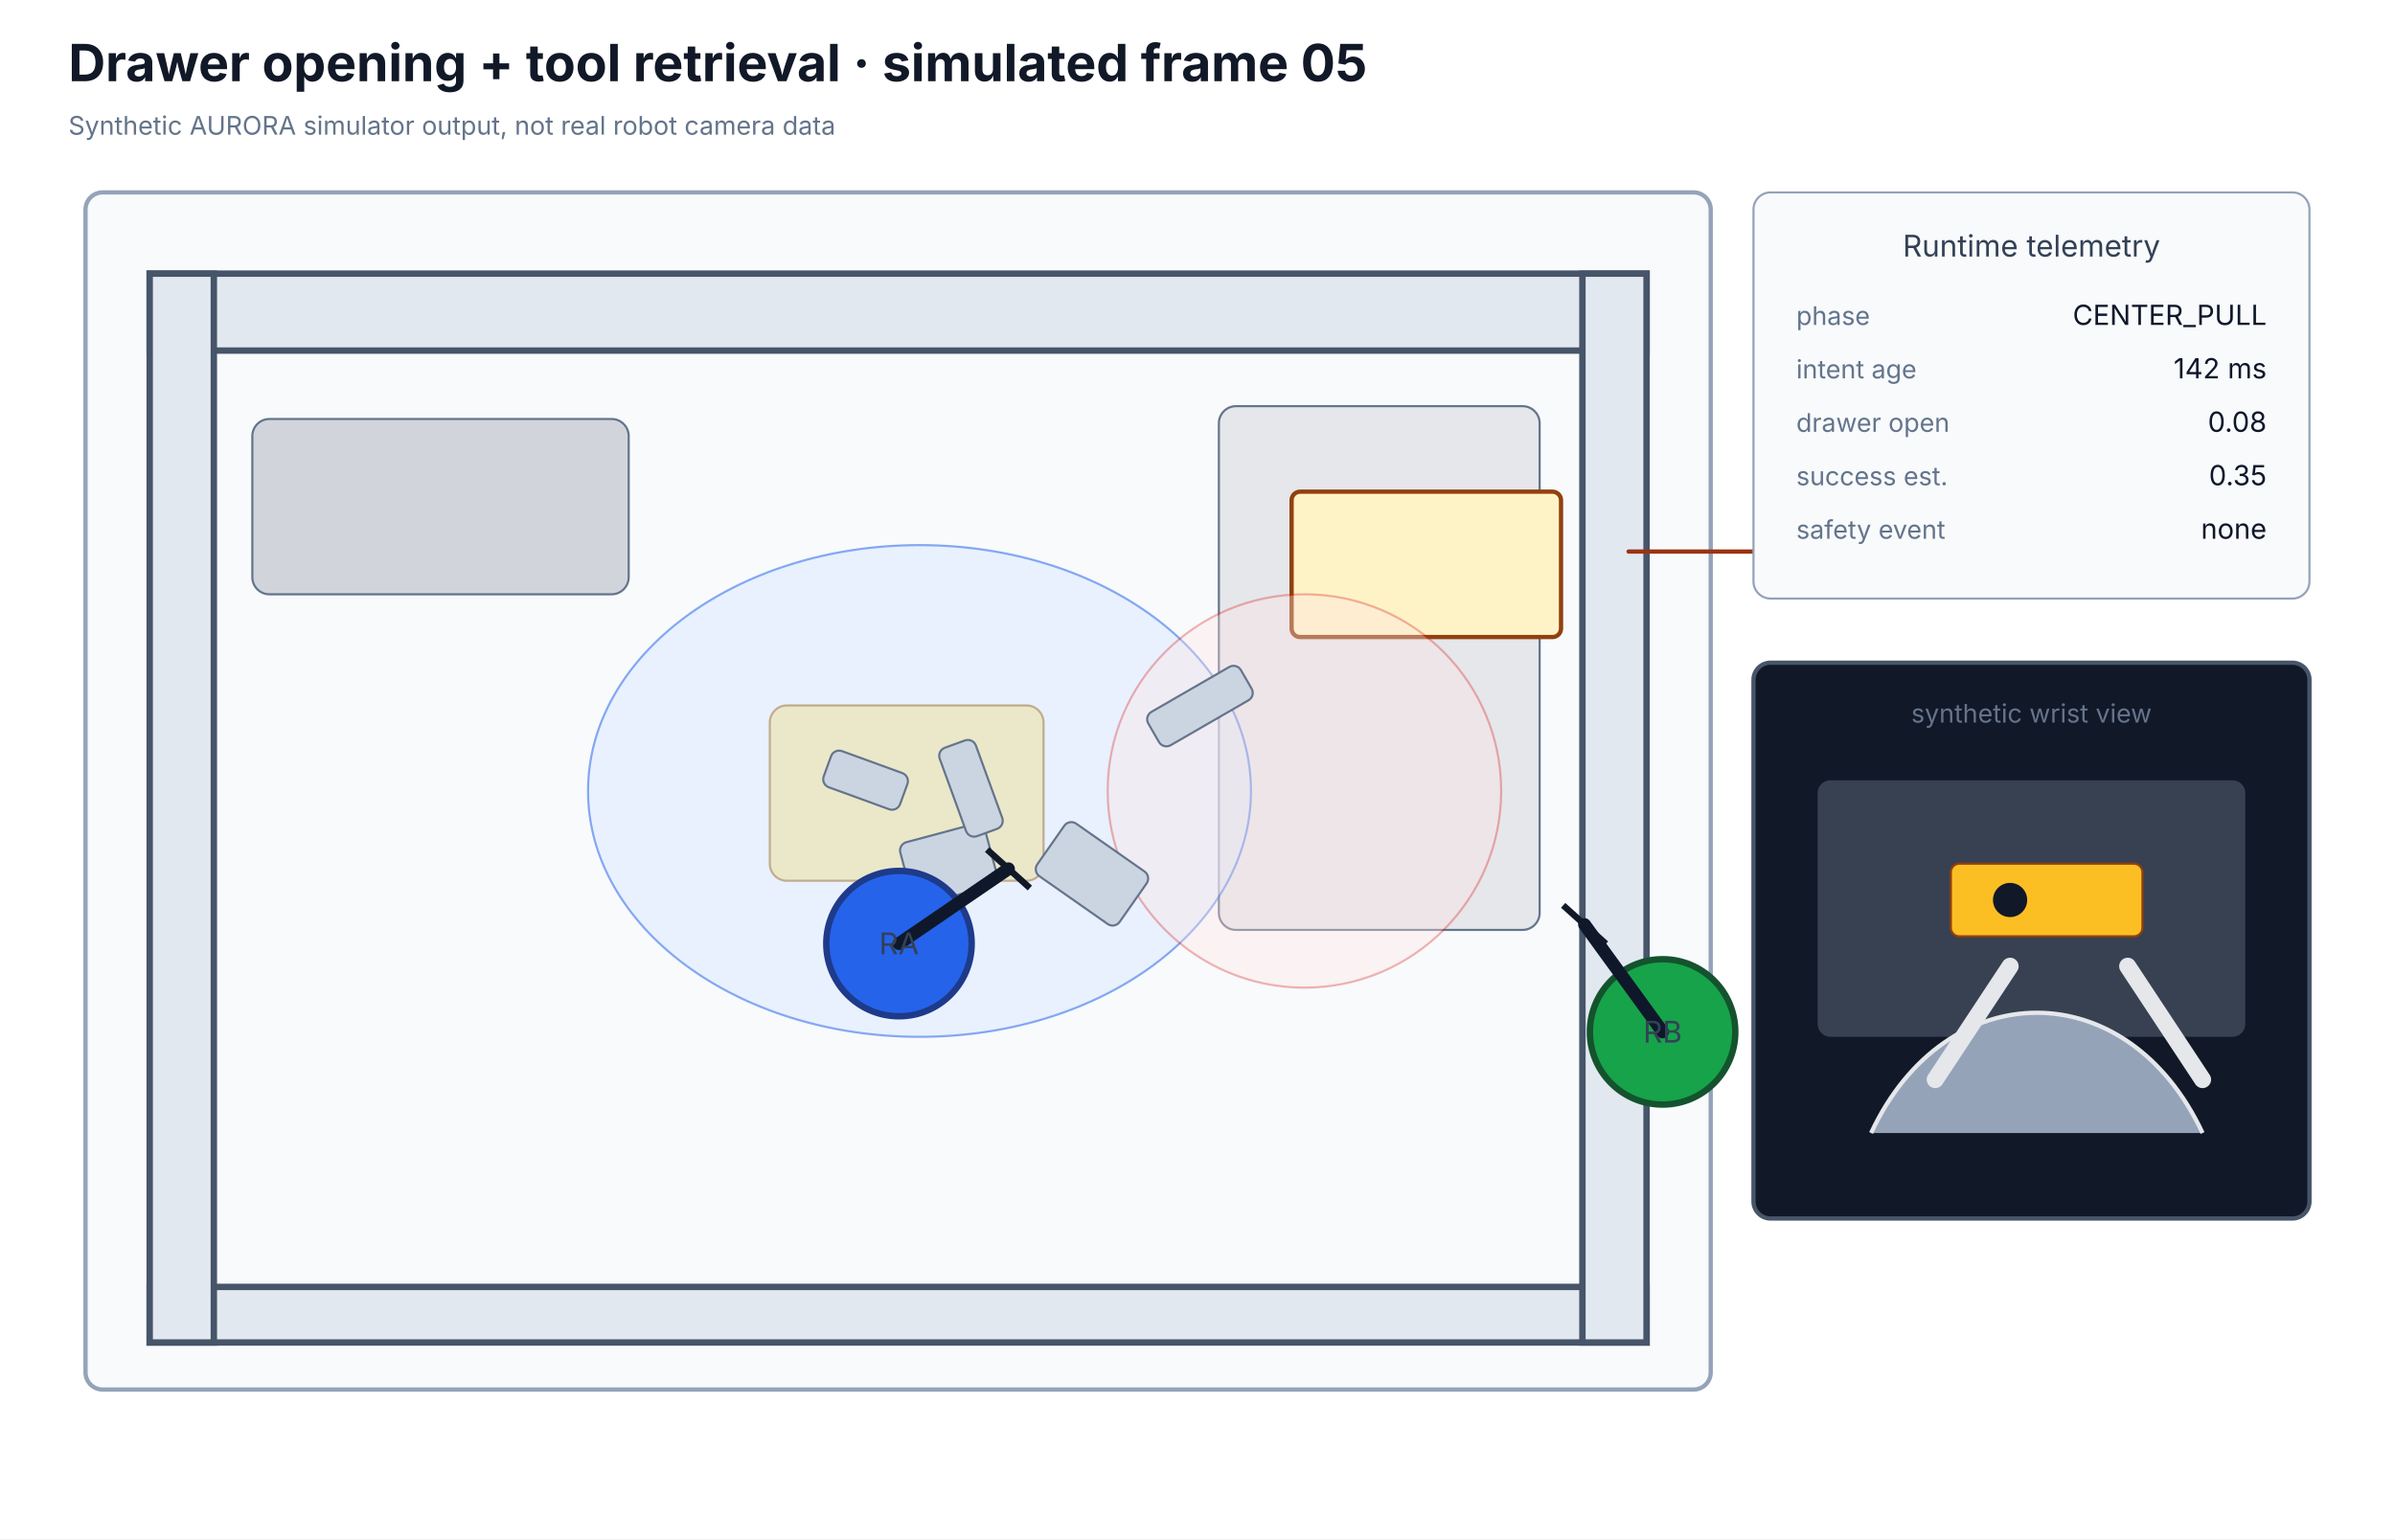
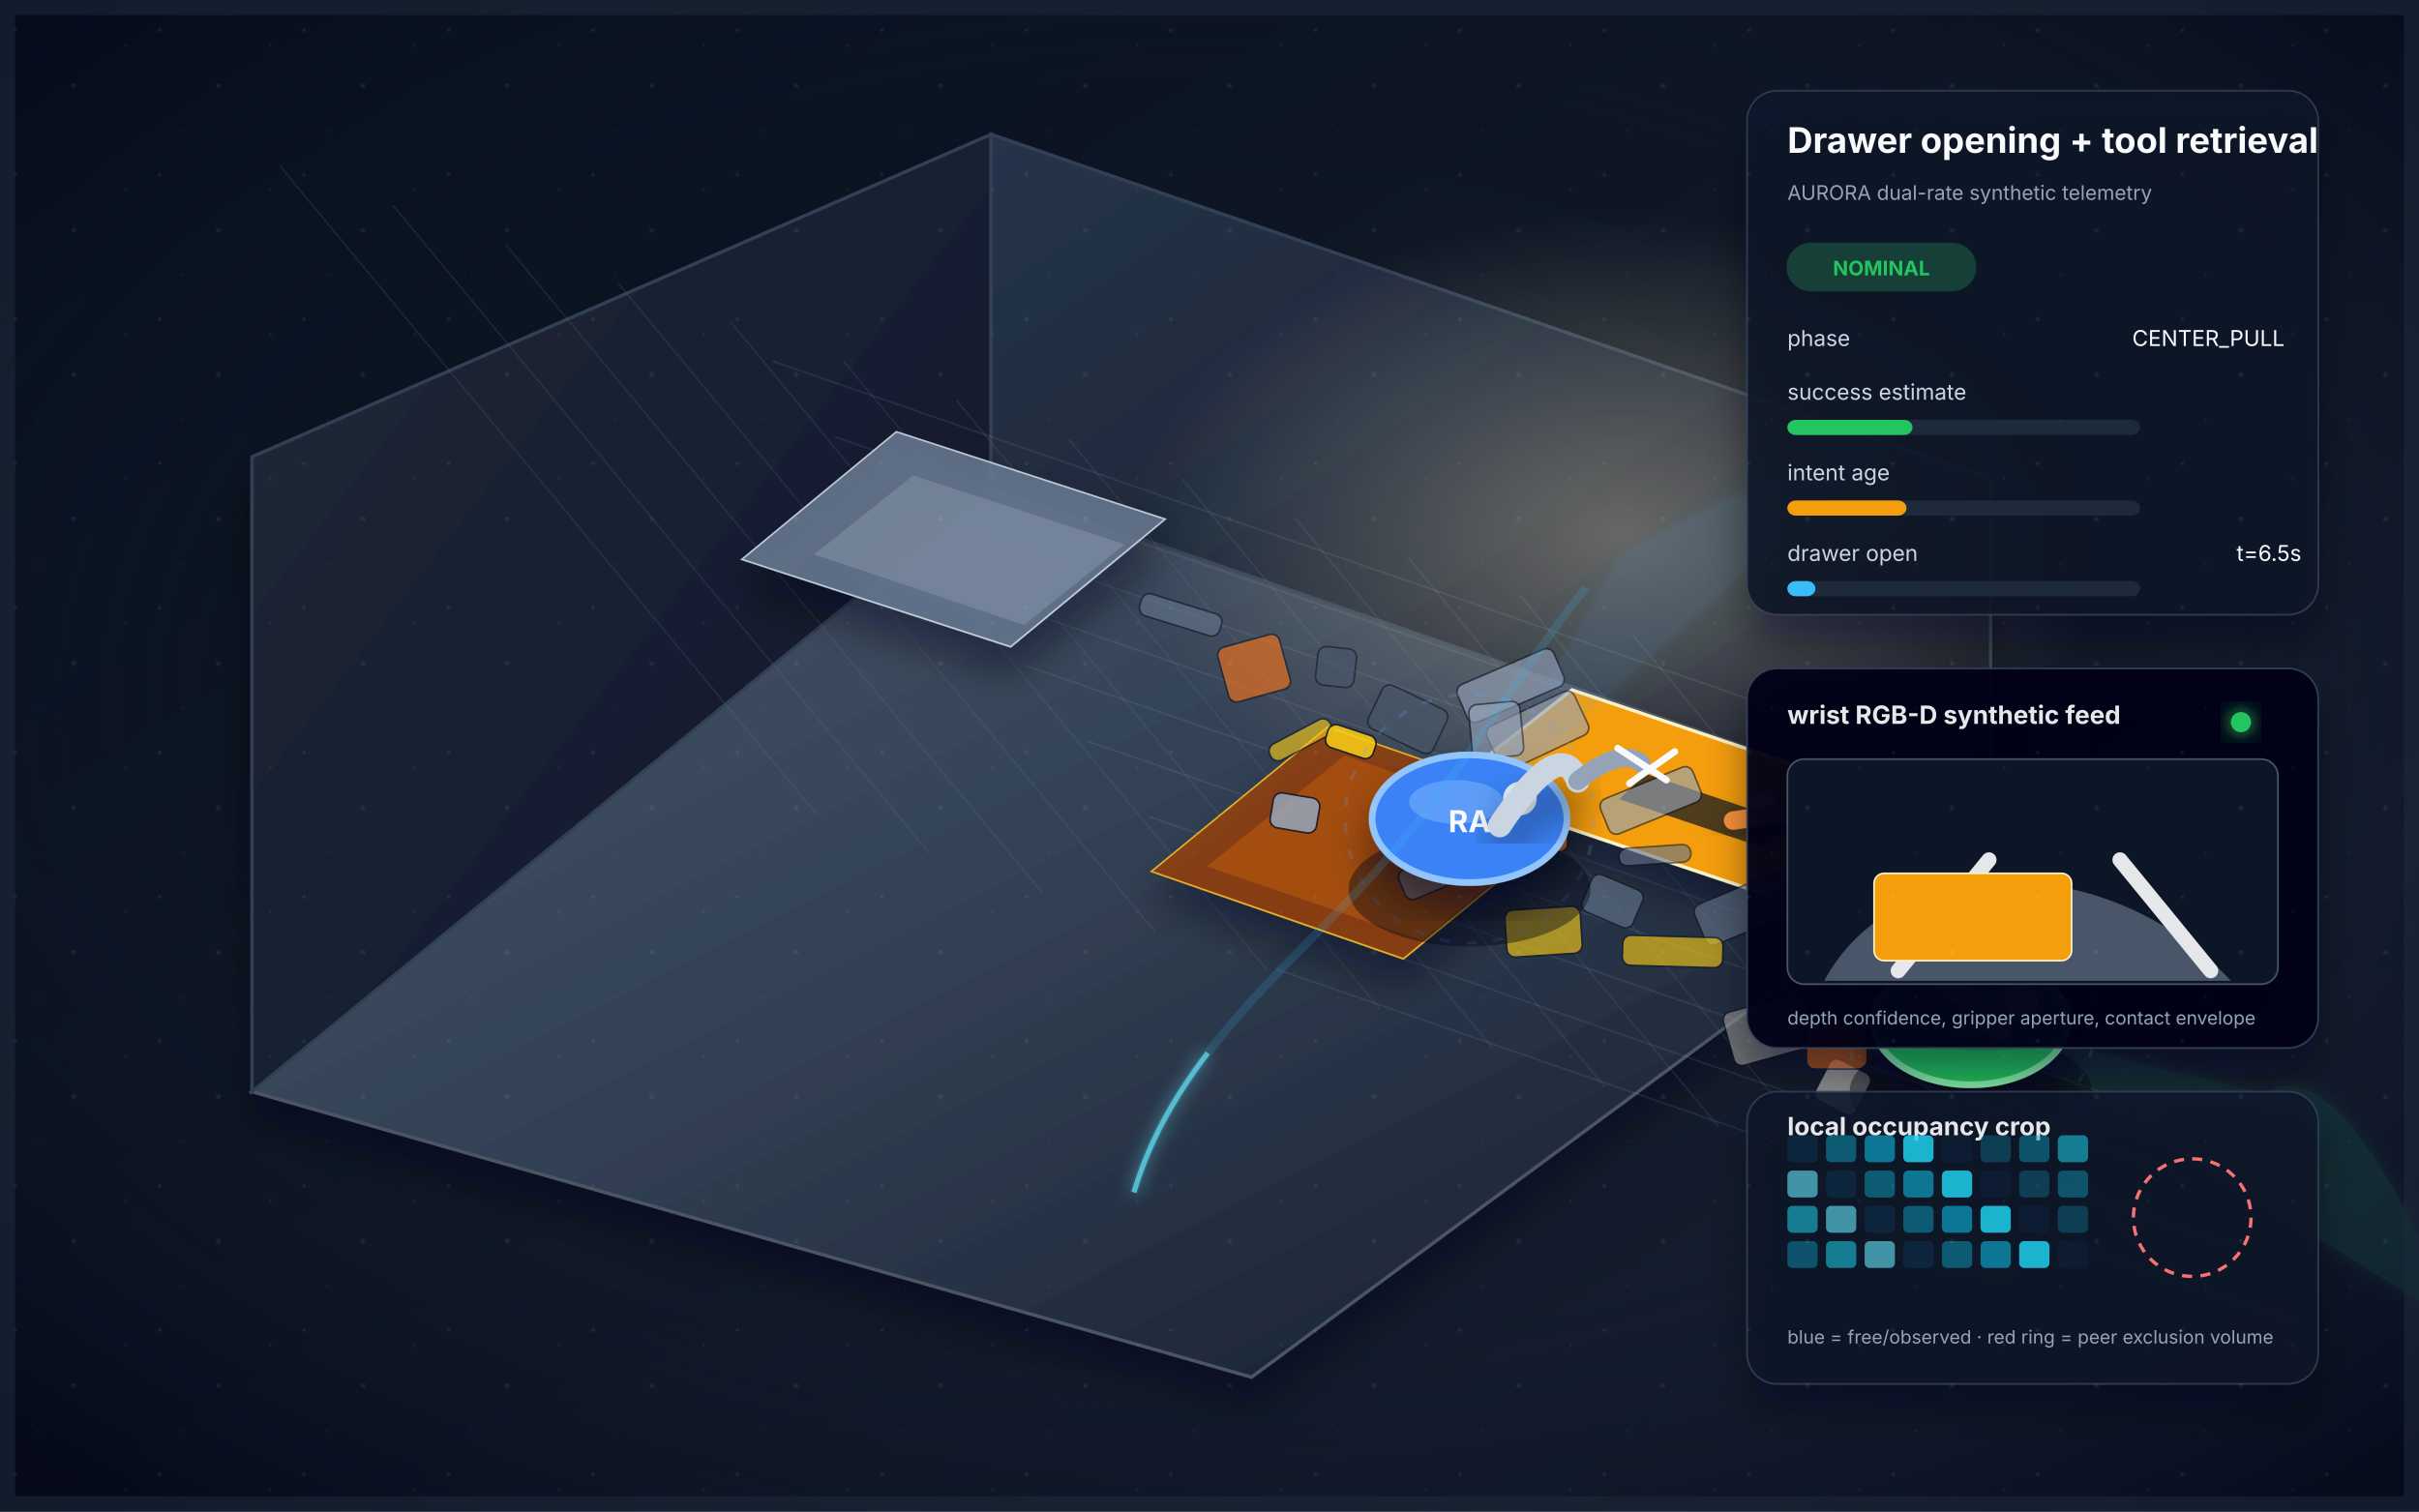
- <svg xmlns="http://www.w3.org/2000/svg" width="1120" height="720" viewBox="0 0 1120 720">
-   <style>text{font-family:Inter,Arial,sans-serif}.title{font-size:24px;font-weight:700;fill:#111827}.label{font-size:14px;fill:#334155}.small{font-size:12px;fill:#64748b}.hud{font-size:13px;fill:#0f172a}.wall{fill:#e2e8f0;stroke:#475569;stroke-width:3}.floor{fill:#f8fafc}.zone{fill:#dbeafe;stroke:#2563eb;stroke-width:1;opacity:.55}.danger{fill:#fee2e2;stroke:#dc2626;stroke-width:1}.drawer{fill:#fef3c7;stroke:#92400e;stroke-width:2}.clutter{fill:#cbd5e1;stroke:#64748b;stroke-width:1}.tool{fill:#f97316;stroke:#9a3412;stroke-width:2}.robotA{fill:#2563eb;stroke:#1e3a8a;stroke-width:3}.robotB{fill:#16a34a;stroke:#14532d;stroke-width:3}.arm{stroke:#0f172a;stroke-width:6;stroke-linecap:round}.grip{stroke:#111827;stroke-width:3}</style>
-   <rect width="100%" height="100%" fill="#ffffff" />
-   <text x="32.0" y="38.0" class="title" text-anchor="start">Drawer opening + tool retrieval · simulated frame 05</text>
-   <text x="32.0" y="63.0" class="small" text-anchor="start">Synthetic AURORA simulator output, not real robot camera data</text>
-   <rect x="40" y="90" width="760" height="560" rx="8" class="floor" stroke="#94a3b8" stroke-width="2" />
-   <rect x="70" y="128" width="700" height="36" class="wall" />
-   <rect x="70" y="602" width="700" height="26" class="wall" />
-   <rect x="70" y="128" width="30" height="500" class="wall" />
-   <rect x="740" y="128" width="30" height="500" class="wall" />
-   <rect x="118" y="196" width="176" height="82" rx="8" fill="#d1d5db" stroke="#64748b" />
-   <rect x="570" y="190" width="150" height="245" rx="8" fill="#e5e7eb" stroke="#64748b" />
-   <rect x="604.0" y="230" width="126.0" height="68" rx="4" class="drawer" />
-   <rect x="360" y="330" width="128" height="82" rx="8" fill="#fde68a" stroke="#a16207" />
-   <ellipse cx="430" cy="370" rx="155" ry="115" class="zone" />
-   <circle cx="610" cy="370" r="92" class="danger" opacity=".35" />
-   <rect x="390" y="350" width="38" height="18" rx="4" class="clutter" transform="rotate(20 390 350)" />
-   <rect x="420" y="395" width="41" height="30" rx="4" class="clutter" transform="rotate(-15 420 395)" />
-   <rect x="455" y="345" width="44" height="18" rx="4" class="clutter" transform="rotate(70 455 345)" />
-   <rect x="500" y="383" width="47" height="30" rx="4" class="clutter" transform="rotate(35 500 383)" />
-   <rect x="535" y="335" width="50" height="18" rx="4" class="clutter" transform="rotate(-30 535 335)" />
-   <path d="M 761.6 258.0 L 837.6 258.0" class="tool" stroke-width="9" stroke-linecap="round" />
-   <circle cx="841.6" cy="258.0" r="12" class="tool" />
-   <circle cx="420.4" cy="441.4" r="34" class="robotA" />
-   <line x1="420.4" y1="441.4" x2="471.6" y2="406.4" class="arm" />
-   <line x1="461.6" y1="397.4" x2="481.6" y2="415.4" class="grip" />
-   <text x="420.4" y="446.4" class="label" text-anchor="middle">RA</text>
-   <circle cx="777.5" cy="482.7" r="34" class="robotB" />
-   <line x1="777.5" y1="482.7" x2="741.0" y2="432.5" class="arm" />
-   <line x1="731.0" y1="423.5" x2="751.0" y2="441.5" class="grip" />
-   <text x="777.5" y="487.7" class="label" text-anchor="middle">RB</text>
-   <rect x="820" y="90" width="260" height="190" rx="8" fill="#f8fafc" stroke="#94a3b8" />
-   <text x="950.0" y="120.0" class="label" text-anchor="middle">Runtime telemetry</text>
-   <text x="840.0" y="152.0" class="small" text-anchor="start">phase</text>
-   <text x="1060.0" y="152.0" class="hud" text-anchor="end">CENTER_PULL</text>
-   <text x="840.0" y="177.0" class="small" text-anchor="start">intent age</text>
-   <text x="1060.0" y="177.0" class="hud" text-anchor="end">142 ms</text>
-   <text x="840.0" y="202.0" class="small" text-anchor="start">drawer open</text>
-   <text x="1060.0" y="202.0" class="hud" text-anchor="end">0.08</text>
-   <text x="840.0" y="227.0" class="small" text-anchor="start">success est.</text>
-   <text x="1060.0" y="227.0" class="hud" text-anchor="end">0.35</text>
-   <text x="840.0" y="252.0" class="small" text-anchor="start">safety event</text>
-   <text x="1060.0" y="252.0" class="hud" text-anchor="end">none</text>
-   <rect x="820" y="310" width="260" height="260" rx="8" fill="#111827" stroke="#475569" stroke-width="2" />
-   <text x="950.0" y="338.0" class="small" text-anchor="middle">synthetic wrist view</text>
-   <rect x="850" y="365" width="200" height="120" rx="6" fill="#374151" />
-   <path d="M 875 530 C 910 455, 995 455, 1030 530" fill="#94a3b8" stroke="#e5e7eb" stroke-width="2" />
-   <line x1="905" y1="505" x2="940" y2="452" stroke="#e5e7eb" stroke-width="8" stroke-linecap="round" />
-   <line x1="995" y1="452" x2="1030" y2="505" stroke="#e5e7eb" stroke-width="8" stroke-linecap="round" />
-   <rect x="912.3" y="404" width="89.6" height="34" rx="4" fill="#fbbf24" stroke="#92400e" />
-   <circle cx="940" cy="421" r="8" fill="#111827" />
+ <svg xmlns="http://www.w3.org/2000/svg" width="1440" height="900" viewBox="0 0 1440 900">
+   <defs>
+     <linearGradient id="bg" x1="0" y1="0" x2="1" y2="1">
+       <stop offset="0" stop-color="#07111f" />
+       <stop offset="0.55" stop-color="#111827" />
+       <stop offset="1" stop-color="#172033" />
+     </linearGradient>
+     <radialGradient id="vignette" cx="50%" cy="46%" r="70%">
+       <stop offset="0" stop-color="#ffffff" stop-opacity="0.07" />
+       <stop offset="0.58" stop-color="#0f172a" stop-opacity="0" />
+       <stop offset="1" stop-color="#020617" stop-opacity="0.82" />
+     </radialGradient>
+     <linearGradient id="floorGrad" x1="0" y1="0" x2="1" y2="1">
+       <stop offset="0" stop-color="#475569" />
+       <stop offset="0.45" stop-color="#334155" />
+       <stop offset="1" stop-color="#111827" />
+     </linearGradient>
+     <linearGradient id="wallLeft" x1="0" y1="0" x2="1" y2="1">
+       <stop offset="0" stop-color="#1f2937" />
+       <stop offset="1" stop-color="#0f172a" />
+     </linearGradient>
+     <linearGradient id="wallRight" x1="0" y1="0" x2="1" y2="1">
+       <stop offset="0" stop-color="#273449" />
+       <stop offset="1" stop-color="#111827" />
+     </linearGradient>
+     <radialGradient id="lamp" cx="50%" cy="50%" r="50%">
+       <stop offset="0" stop-color="#fef3c7" stop-opacity="0.60" />
+       <stop offset="1" stop-color="#fef3c7" stop-opacity="0" />
+     </radialGradient>
+     <pattern id="dust" width="86" height="86" patternUnits="userSpaceOnUse">
+       <circle cx="9" cy="18" r="1.1" fill="#e5e7eb" opacity="0.22" />
+       <circle cx="44" cy="51" r="1.5" fill="#f8fafc" opacity="0.18" />
+       <circle cx="75" cy="27" r="0.9" fill="#cbd5e1" opacity="0.18" />
+       <circle cx="23" cy="78" r="0.7" fill="#fef3c7" opacity="0.16" />
+     </pattern>
+     <filter id="softShadow" x="-30%" y="-30%" width="160%" height="160%">
+       <feDropShadow dx="0" dy="16" stdDeviation="12" flood-color="#020617" flood-opacity="0.45" />
+     </filter>
+     <filter id="glow" x="-50%" y="-50%" width="200%" height="200%">
+       <feGaussianBlur stdDeviation="5" result="coloredBlur" />
+       <feMerge>
+         <feMergeNode in="coloredBlur" />
+         <feMergeNode in="SourceGraphic" />
+       </feMerge>
+     </filter>
+   </defs>
+   <rect width="1440" height="900" fill="url(#bg)" />
+   <rect width="1440" height="900" fill="url(#vignette)" opacity="0.95" />
+   <g filter="url(#softShadow)">
+     <path d="M150 650 L590 290 L1185 495 L745 820 Z" fill="url(#floorGrad)" stroke="#4b5563" stroke-width="2" />
+     <path d="M150 650 L150 272 L590 80 L590 290 Z" fill="url(#wallLeft)" stroke="#334155" stroke-width="2" />
+     <path d="M590 80 L1185 285 L1185 495 L590 290 Z" fill="url(#wallRight)" stroke="#334155" stroke-width="2" />
+   </g>
+   <line x1="166.9" y1="99.1" x2="486.1" y2="484.8" stroke="#64748b" stroke-width="1" opacity="0.18" />
+   <line x1="234.0" y1="122.3" x2="553.2" y2="508.0" stroke="#64748b" stroke-width="1" opacity="0.18" />
+   <line x1="301.0" y1="145.6" x2="620.2" y2="531.3" stroke="#64748b" stroke-width="1" opacity="0.18" />
+   <line x1="368.1" y1="168.8" x2="687.3" y2="554.5" stroke="#64748b" stroke-width="1" opacity="0.18" />
+   <line x1="435.2" y1="192.0" x2="754.4" y2="577.7" stroke="#64748b" stroke-width="1" opacity="0.18" />
+   <line x1="502.3" y1="215.2" x2="821.5" y2="600.9" stroke="#64748b" stroke-width="1" opacity="0.18" />
+   <line x1="569.4" y1="238.4" x2="888.6" y2="624.1" stroke="#64748b" stroke-width="1" opacity="0.18" />
+   <line x1="636.4" y1="261.7" x2="955.6" y2="647.4" stroke="#64748b" stroke-width="1" opacity="0.18" />
+   <line x1="703.5" y1="284.9" x2="1022.7" y2="670.6" stroke="#64748b" stroke-width="1" opacity="0.18" />
+   <line x1="770.6" y1="308.1" x2="1089.8" y2="693.8" stroke="#64748b" stroke-width="1" opacity="0.18" />
+   <line x1="837.7" y1="331.3" x2="1156.9" y2="717.0" stroke="#64748b" stroke-width="1" opacity="0.18" />
+   <line x1="904.8" y1="354.5" x2="1224.0" y2="740.2" stroke="#64748b" stroke-width="1" opacity="0.18" />
+   <line x1="971.8" y1="377.8" x2="1291.0" y2="763.5" stroke="#64748b" stroke-width="1" opacity="0.18" />
+   <line x1="459.8" y1="215.0" x2="1068.2" y2="425.6" stroke="#94a3b8" stroke-width="1" opacity="0.14" />
+   <line x1="497.2" y1="260.2" x2="1105.6" y2="470.8" stroke="#94a3b8" stroke-width="1" opacity="0.14" />
+   <line x1="534.7" y1="305.5" x2="1143.1" y2="516.1" stroke="#94a3b8" stroke-width="1" opacity="0.14" />
+   <line x1="572.1" y1="350.7" x2="1180.5" y2="561.3" stroke="#94a3b8" stroke-width="1" opacity="0.14" />
+   <line x1="609.6" y1="396.0" x2="1218.0" y2="606.6" stroke="#94a3b8" stroke-width="1" opacity="0.14" />
+   <line x1="647.0" y1="441.2" x2="1255.4" y2="651.8" stroke="#94a3b8" stroke-width="1" opacity="0.14" />
+   <line x1="684.4" y1="486.4" x2="1292.8" y2="697.0" stroke="#94a3b8" stroke-width="1" opacity="0.14" />
+   <line x1="721.9" y1="531.7" x2="1330.3" y2="742.3" stroke="#94a3b8" stroke-width="1" opacity="0.14" />
+   <line x1="759.3" y1="576.9" x2="1367.7" y2="787.5" stroke="#94a3b8" stroke-width="1" opacity="0.14" />
+   <ellipse cx="965" cy="318" rx="290" ry="190" fill="url(#lamp)" opacity="0.55" />
+   <g filter="url(#softShadow)">
+     <path d="M533.6 257.1 l160 52 l-92 76 l-160 -52z" fill="#64748b" stroke="#cbd5e1" opacity="0.92" />
+     <path d="M543.6 283.1 l126 41 l-60 48 l-125 -42z" fill="#94a3b8" opacity="0.35" />
+   </g>
+   <g filter="url(#softShadow)">
+     <path d="M790.4 432.9 l150 52 l-105 86 l-150 -52z" fill="#92400e" stroke="#fbbf24" opacity="0.86" />
+     <path d="M800.4 449.9 l128 44 l-82 66 l-128 -44z" fill="#b45309" opacity="0.65" />
+   </g>
+   <g filter="url(#softShadow)">
+     <path d="M935.8 410.8 l190 64 l-74 58 l-190 -64z" fill="#f59e0b" stroke="#fef3c7" stroke-width="2" />
+     <path d="M979.8 460.8 l86 29 l-16 15 l-86 -29z" fill="#111827" opacity="0.72" />
+     <circle cx="1048.8" cy="479.8" r="8" fill="#fef3c7" />
+   </g>
+   <rect x="758.8" y="471.3" width="28.0" height="21.1" rx="5" fill="#94a3b8" stroke="#111827" opacity="0.86" transform="rotate(9.6 758.8 471.3)" />
+   <rect x="963.4" y="505.4" width="42.9" height="10.5" rx="5" fill="#64748b" stroke="#111827" opacity="0.62" transform="rotate(-3.8 963.4 505.4)" />
+   <rect x="895.5" y="542.2" width="45.0" height="28.1" rx="5" fill="#facc15" stroke="#111827" opacity="0.62" transform="rotate(-3.7 895.5 542.2)" />
+   <rect x="831.0" y="519.6" width="56.4" height="19.0" rx="5" fill="#a3a3a3" stroke="#111827" opacity="0.62" transform="rotate(-22.6 831.0 519.6)" />
+   <rect x="879.0" y="482.6" width="54.4" height="24.3" rx="5" fill="#f97316" stroke="#111827" opacity="0.62" transform="rotate(0.4 879.0 482.6)" />
+   <rect x="878.7" y="464.5" width="24.1" height="11.5" rx="5" fill="#475569" stroke="#111827" opacity="0.86" transform="rotate(24.7 878.7 464.5)" />
+   <rect x="951.0" y="477.4" width="59.3" height="22.5" rx="5" fill="#94a3b8" stroke="#111827" opacity="0.62" transform="rotate(-22.2 951.0 477.4)" />
+   <rect x="1006.9" y="540.2" width="61.2" height="26.3" rx="5" fill="#64748b" stroke="#111827" opacity="0.62" transform="rotate(-22.7 1006.9 540.2)" />
+   <rect x="966.1" y="556.7" width="59.8" height="18.0" rx="5" fill="#facc15" stroke="#111827" opacity="0.62" transform="rotate(1.6 966.1 556.7)" />
+   <rect x="883.1" y="434.3" width="57.6" height="28.7" rx="5" fill="#a3a3a3" stroke="#111827" opacity="0.62" transform="rotate(-25.2 883.1 434.3)" />
+   <rect x="882.4" y="464.5" width="29.8" height="24.5" rx="5" fill="#f97316" stroke="#111827" opacity="0.86" transform="rotate(26.3 882.4 464.5)" />
+   <rect x="824.9" y="406.1" width="42.8" height="28.7" rx="5" fill="#475569" stroke="#111827" opacity="0.62" transform="rotate(25.5 824.9 406.1)" />
+   <rect x="865.7" y="409.4" width="62.6" height="24.4" rx="5" fill="#94a3b8" stroke="#111827" opacity="0.62" transform="rotate(-23.3 865.7 409.4)" />
+   <rect x="681.0" y="352.2" width="49.9" height="13.7" rx="5" fill="#64748b" stroke="#111827" opacity="0.62" transform="rotate(17.2 681.0 352.2)" />
+   <rect x="753.7" y="445.2" width="40.6" height="10.9" rx="5" fill="#facc15" stroke="#111827" opacity="0.62" transform="rotate(-27.9 753.7 445.2)" />
+   <rect x="1091.3" y="628.7" width="27.2" height="27.6" rx="5" fill="#a3a3a3" stroke="#111827" opacity="0.86" transform="rotate(27.4 1091.3 628.7)" />
+   <rect x="1075.3" y="609.4" width="36.2" height="27.2" rx="5" fill="#f97316" stroke="#111827" opacity="0.62" transform="rotate(-0.1 1075.3 609.4)" />
+   <rect x="1054.4" y="574.6" width="57.4" height="30.6" rx="5" fill="#475569" stroke="#111827" opacity="0.62" transform="rotate(-6.4 1054.4 574.6)" />
+   <rect x="873.9" y="420.0" width="30.7" height="32.5" rx="5" fill="#94a3b8" stroke="#111827" opacity="0.62" transform="rotate(-5.3 873.9 420.0)" />
+   <rect x="949.5" y="519.0" width="32.9" height="24.1" rx="5" fill="#64748b" stroke="#111827" opacity="0.62" transform="rotate(23.1 949.5 519.0)" />
+   <rect x="792.2" y="430.1" width="29.8" height="14.3" rx="5" fill="#facc15" stroke="#111827" opacity="0.86" transform="rotate(18.3 792.2 430.1)" />
+   <rect x="1024.6" y="603.9" width="50.1" height="33.0" rx="5" fill="#a3a3a3" stroke="#111827" opacity="0.62" transform="rotate(-15.6 1024.6 603.9)" />
+   <rect x="723.7" y="386.6" width="38.1" height="33.8" rx="5" fill="#f97316" stroke="#111827" opacity="0.62" transform="rotate(-15.4 723.7 386.6)" />
+   <rect x="785.1" y="384.4" width="23.1" height="23.1" rx="5" fill="#475569" stroke="#111827" opacity="0.62" transform="rotate(6.3 785.1 384.4)" />
+   <path d="M874.8 487.5 l90.0 -155.9 q46 -30 164.4 -73.2 z" fill="#60a5fa" opacity="0.10" filter="url(#glow)" />
+   <circle cx="874.8" cy="487.5" r="74" fill="none" stroke="#60a5fa" stroke-width="2" opacity="0.20" stroke-dasharray="6 10" />
+   <path d="M1173.1 607.9 l174.7 43.5 q46 -30 115.7 137.9 z" fill="#34d399" opacity="0.10" filter="url(#glow)" />
+   <circle cx="1173.1" cy="607.9" r="74" fill="none" stroke="#34d399" stroke-width="2" opacity="0.20" stroke-dasharray="6 10" />
+   <g filter="url(#softShadow)">
+     <path d="M1031.7 488.6 L1127.7 474.6" stroke="#fb923c" stroke-width="11" stroke-linecap="round" />
+     <circle cx="1133.7" cy="472.6" r="15" fill="#f97316" stroke="#fed7aa" stroke-width="3" />
+   </g>
+   <ellipse cx="874.8" cy="529.5" rx="72" ry="34" fill="#020617" opacity="0.42" />
+   <g filter="url(#softShadow)">
+     <ellipse cx="874.8" cy="487.5" rx="58" ry="38" fill="#3b82f6" stroke="#93c5fd" stroke-width="4" />
+     <ellipse cx="866.8" cy="477.5" rx="28" ry="13" fill="#93c5fd" opacity="0.38" />
+     <circle cx="904.8" cy="475.5" r="10" fill="#e0f2fe" />
+     <text x="874.8" y="495.5" font-family="Inter,Arial,sans-serif" font-size="18" font-weight="700" text-anchor="middle" fill="#f8fafc">RA</text>
+   </g>
+   <path d="M892.8 491.5 Q929.2 436.9 939.2 464.9" stroke="#cbd5e1" stroke-width="14" stroke-linecap="round" fill="none" filter="url(#softShadow)" />
+   <path d="M939.2 464.9 Q965.0 444.5 977.0 454.5" stroke="#94a3b8" stroke-width="11" stroke-linecap="round" fill="none" />
+   <path d="M963.0 445.5 L992.0 464.5 M970.0 466.5 L997.0 447.5" stroke="#f8fafc" stroke-width="4" stroke-linecap="round" />
+   <ellipse cx="1173.1" cy="649.9" rx="72" ry="34" fill="#020617" opacity="0.42" />
+   <g filter="url(#softShadow)">
+     <ellipse cx="1173.1" cy="607.9" rx="58" ry="38" fill="#22c55e" stroke="#86efac" stroke-width="4" />
+     <ellipse cx="1165.1" cy="597.9" rx="28" ry="13" fill="#86efac" opacity="0.38" />
+     <circle cx="1203.1" cy="595.9" r="10" fill="#e0f2fe" />
+     <text x="1173.1" y="615.9" font-family="Inter,Arial,sans-serif" font-size="18" font-weight="700" text-anchor="middle" fill="#f8fafc">RB</text>
+   </g>
+   <path d="M1191.1 611.9 Q1117.2 547.5 1127.2 575.5" stroke="#cbd5e1" stroke-width="14" stroke-linecap="round" fill="none" filter="url(#softShadow)" />
+   <path d="M1127.2 575.5 Q1095.9 544.2 1107.9 554.2" stroke="#94a3b8" stroke-width="11" stroke-linecap="round" fill="none" />
+   <path d="M1093.9 545.2 L1122.9 564.2 M1100.9 566.2 L1127.9 547.2" stroke="#f8fafc" stroke-width="4" stroke-linecap="round" />
+   <path d="M675 710 C700 625, 775 570, 825 512 C875 455, 900 405, 944 350" fill="none" stroke="#38bdf8" stroke-width="5" opacity="0.16" />
+   <path d="M675 710 C700 625, 775 570, 825 512 C875 455, 900 405, 944 350" fill="none" stroke="#67e8f9" stroke-width="3" opacity="0.72" stroke-dasharray="94.5 800" filter="url(#glow)" />
+   <g filter="url(#softShadow)">
+     <rect x="1040" y="54" width="340" height="312" rx="18" fill="#0f172a" opacity="0.88" stroke="#334155" />
+     <text x="1064" y="91" font-family="Inter,Arial,sans-serif" font-size="21" font-weight="700" fill="#f8fafc">Drawer opening + tool retrieval</text>
+     <text x="1064" y="119" font-family="Inter,Arial,sans-serif" font-size="12" fill="#94a3b8">AURORA dual-rate synthetic telemetry</text>
+     <rect x="1064" y="145" width="112" height="28" rx="14" fill="#22c55e" opacity="0.23" stroke="#22c55e" />
+     <text x="1120" y="164" font-family="Inter,Arial,sans-serif" font-size="12" font-weight="700" text-anchor="middle" fill="#22c55e">NOMINAL</text>
+     <text x="1064" y="206" font-family="Inter,Arial,sans-serif" font-size="13" fill="#cbd5e1">phase</text>
+     <text x="1360" y="206" font-family="Inter,Arial,sans-serif" font-size="13" text-anchor="end" fill="#f8fafc">CENTER_PULL</text>
+     <text x="1064" y="238" font-family="Inter,Arial,sans-serif" font-size="13" fill="#cbd5e1">success estimate</text>
+     <rect x="1064" y="250" width="210" height="9" rx="5" fill="#1e293b" />
+     <rect x="1064" y="250" width="74.5" height="9" rx="5" fill="#22c55e" />
+     <text x="1064" y="286" font-family="Inter,Arial,sans-serif" font-size="13" fill="#cbd5e1">intent age</text>
+     <rect x="1064" y="298" width="210" height="9" rx="5" fill="#1e293b" />
+     <rect x="1064" y="298" width="70.9" height="9" rx="5" fill="#f59e0b" />
+     <text x="1064" y="334" font-family="Inter,Arial,sans-serif" font-size="13" fill="#cbd5e1">drawer open</text>
+     <rect x="1064" y="346" width="210" height="9" rx="5" fill="#1e293b" />
+     <rect x="1064" y="346" width="16.7" height="9" rx="5" fill="#38bdf8" />
+     <text x="1370" y="334" font-family="Inter,Arial,sans-serif" font-size="13" text-anchor="end" fill="#f8fafc">t=6.5s</text>
+   </g>
+   <g filter="url(#softShadow)">
+     <rect x="1040" y="398" width="340" height="226" rx="18" fill="#020617" opacity="0.94" stroke="#334155" />
+     <text x="1064" y="431" font-family="Inter,Arial,sans-serif" font-size="15" font-weight="700" fill="#e5e7eb">wrist RGB-D synthetic feed</text>
+     <rect x="1064" y="452" width="292" height="134" rx="10" fill="#111827" stroke="#475569" />
+     <path d="M1086 584 C1128 505, 1256 506, 1328 584" fill="#64748b" opacity="0.68" />
+     <line x1="1130" y1="578" x2="1184" y2="512" stroke="#e5e7eb" stroke-width="9" stroke-linecap="round" />
+     <line x1="1262" y1="512" x2="1316" y2="578" stroke="#e5e7eb" stroke-width="9" stroke-linecap="round" />
+     <rect x="1115.6" y="520" width="117.6" height="52" rx="6" fill="#f59e0b" stroke="#fef3c7" />
+     <circle cx="1334" cy="430" r="6" fill="#22c55e" filter="url(#glow)" />
+     <text x="1064" y="610" font-family="Inter,Arial,sans-serif" font-size="11" fill="#94a3b8">depth confidence, gripper aperture, contact envelope</text>
+   </g>
+   <g filter="url(#softShadow)">
+     <rect x="1040" y="650" width="340" height="174" rx="18" fill="#0f172a" opacity="0.88" stroke="#334155" />
+     <text x="1064" y="676" font-family="Inter,Arial,sans-serif" font-size="15" font-weight="700" fill="#e5e7eb">local occupancy crop</text>
+     <rect x="1064" y="676" width="18" height="16" rx="3" fill="#082f49" opacity="0.65" />
+     <rect x="1087" y="676" width="18" height="16" rx="3" fill="#0e7490" opacity="0.71" />
+     <rect x="1110" y="676" width="18" height="16" rx="3" fill="#0891b2" opacity="0.77" />
+     <rect x="1133" y="676" width="18" height="16" rx="3" fill="#22d3ee" opacity="0.83" />
+     <rect x="1156" y="676" width="18" height="16" rx="3" fill="#082f49" opacity="0.35" />
+     <rect x="1179" y="676" width="18" height="16" rx="3" fill="#0e7490" opacity="0.41" />
+     <rect x="1202" y="676" width="18" height="16" rx="3" fill="#0891b2" opacity="0.47" />
+     <rect x="1225" y="676" width="18" height="16" rx="3" fill="#22d3ee" opacity="0.53" />
+     <rect x="1064" y="697" width="18" height="16" rx="3" fill="#67e8f9" opacity="0.59" />
+     <rect x="1087" y="697" width="18" height="16" rx="3" fill="#082f49" opacity="0.65" />
+     <rect x="1110" y="697" width="18" height="16" rx="3" fill="#0e7490" opacity="0.71" />
+     <rect x="1133" y="697" width="18" height="16" rx="3" fill="#0891b2" opacity="0.77" />
+     <rect x="1156" y="697" width="18" height="16" rx="3" fill="#22d3ee" opacity="0.83" />
+     <rect x="1179" y="697" width="18" height="16" rx="3" fill="#082f49" opacity="0.35" />
+     <rect x="1202" y="697" width="18" height="16" rx="3" fill="#0e7490" opacity="0.41" />
+     <rect x="1225" y="697" width="18" height="16" rx="3" fill="#0891b2" opacity="0.47" />
+     <rect x="1064" y="718" width="18" height="16" rx="3" fill="#22d3ee" opacity="0.53" />
+     <rect x="1087" y="718" width="18" height="16" rx="3" fill="#67e8f9" opacity="0.59" />
+     <rect x="1110" y="718" width="18" height="16" rx="3" fill="#082f49" opacity="0.65" />
+     <rect x="1133" y="718" width="18" height="16" rx="3" fill="#0e7490" opacity="0.71" />
+     <rect x="1156" y="718" width="18" height="16" rx="3" fill="#0891b2" opacity="0.77" />
+     <rect x="1179" y="718" width="18" height="16" rx="3" fill="#22d3ee" opacity="0.83" />
+     <rect x="1202" y="718" width="18" height="16" rx="3" fill="#082f49" opacity="0.35" />
+     <rect x="1225" y="718" width="18" height="16" rx="3" fill="#0e7490" opacity="0.41" />
+     <rect x="1064" y="739" width="18" height="16" rx="3" fill="#0891b2" opacity="0.47" />
+     <rect x="1087" y="739" width="18" height="16" rx="3" fill="#22d3ee" opacity="0.53" />
+     <rect x="1110" y="739" width="18" height="16" rx="3" fill="#67e8f9" opacity="0.59" />
+     <rect x="1133" y="739" width="18" height="16" rx="3" fill="#082f49" opacity="0.65" />
+     <rect x="1156" y="739" width="18" height="16" rx="3" fill="#0e7490" opacity="0.71" />
+     <rect x="1179" y="739" width="18" height="16" rx="3" fill="#0891b2" opacity="0.77" />
+     <rect x="1202" y="739" width="18" height="16" rx="3" fill="#22d3ee" opacity="0.83" />
+     <rect x="1225" y="739" width="18" height="16" rx="3" fill="#082f49" opacity="0.35" />
+     <rect x="1270" y="690" width="70" height="70" rx="35" fill="none" stroke="#f87171" stroke-width="2" stroke-dasharray="6 5" />
+     <text x="1064" y="800" font-family="Inter,Arial,sans-serif" font-size="11" fill="#94a3b8">blue = free/observed · red ring = peer exclusion volume</text>
+   </g>
+   <rect x="0" y="0" width="1440" height="900" fill="url(#dust)" opacity="0.33" />
+   <rect x="0" y="0" width="1440" height="900" fill="none" stroke="#1e293b" stroke-width="18" opacity="0.55" />
</svg>
